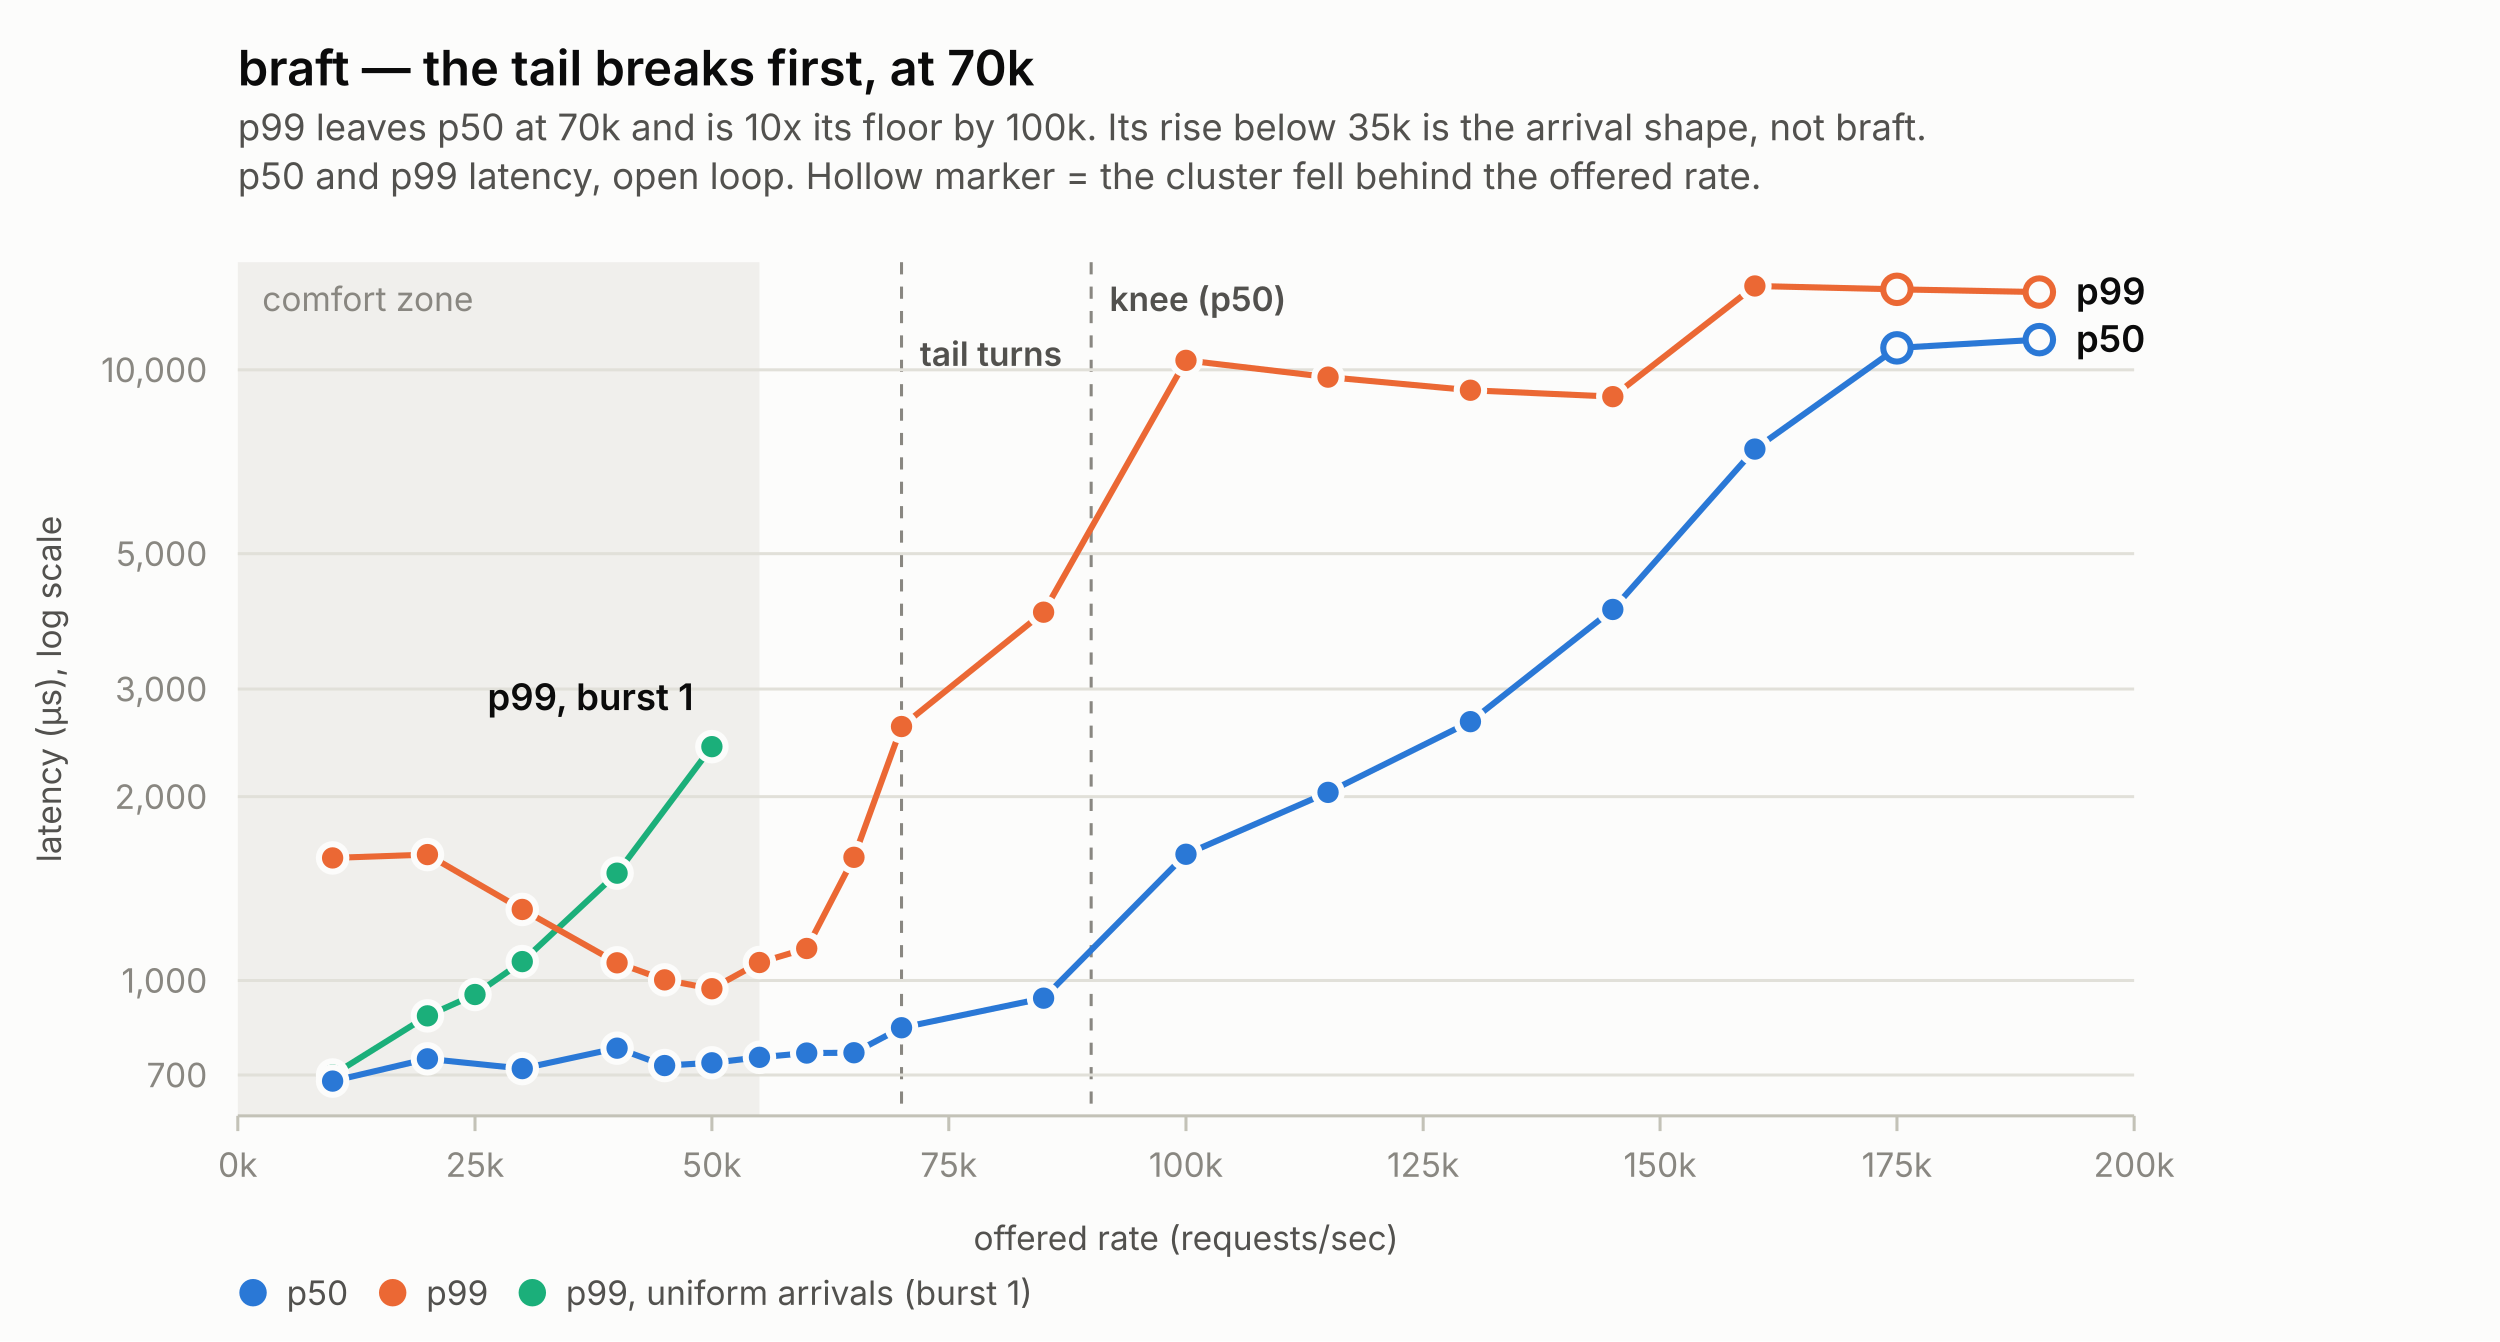
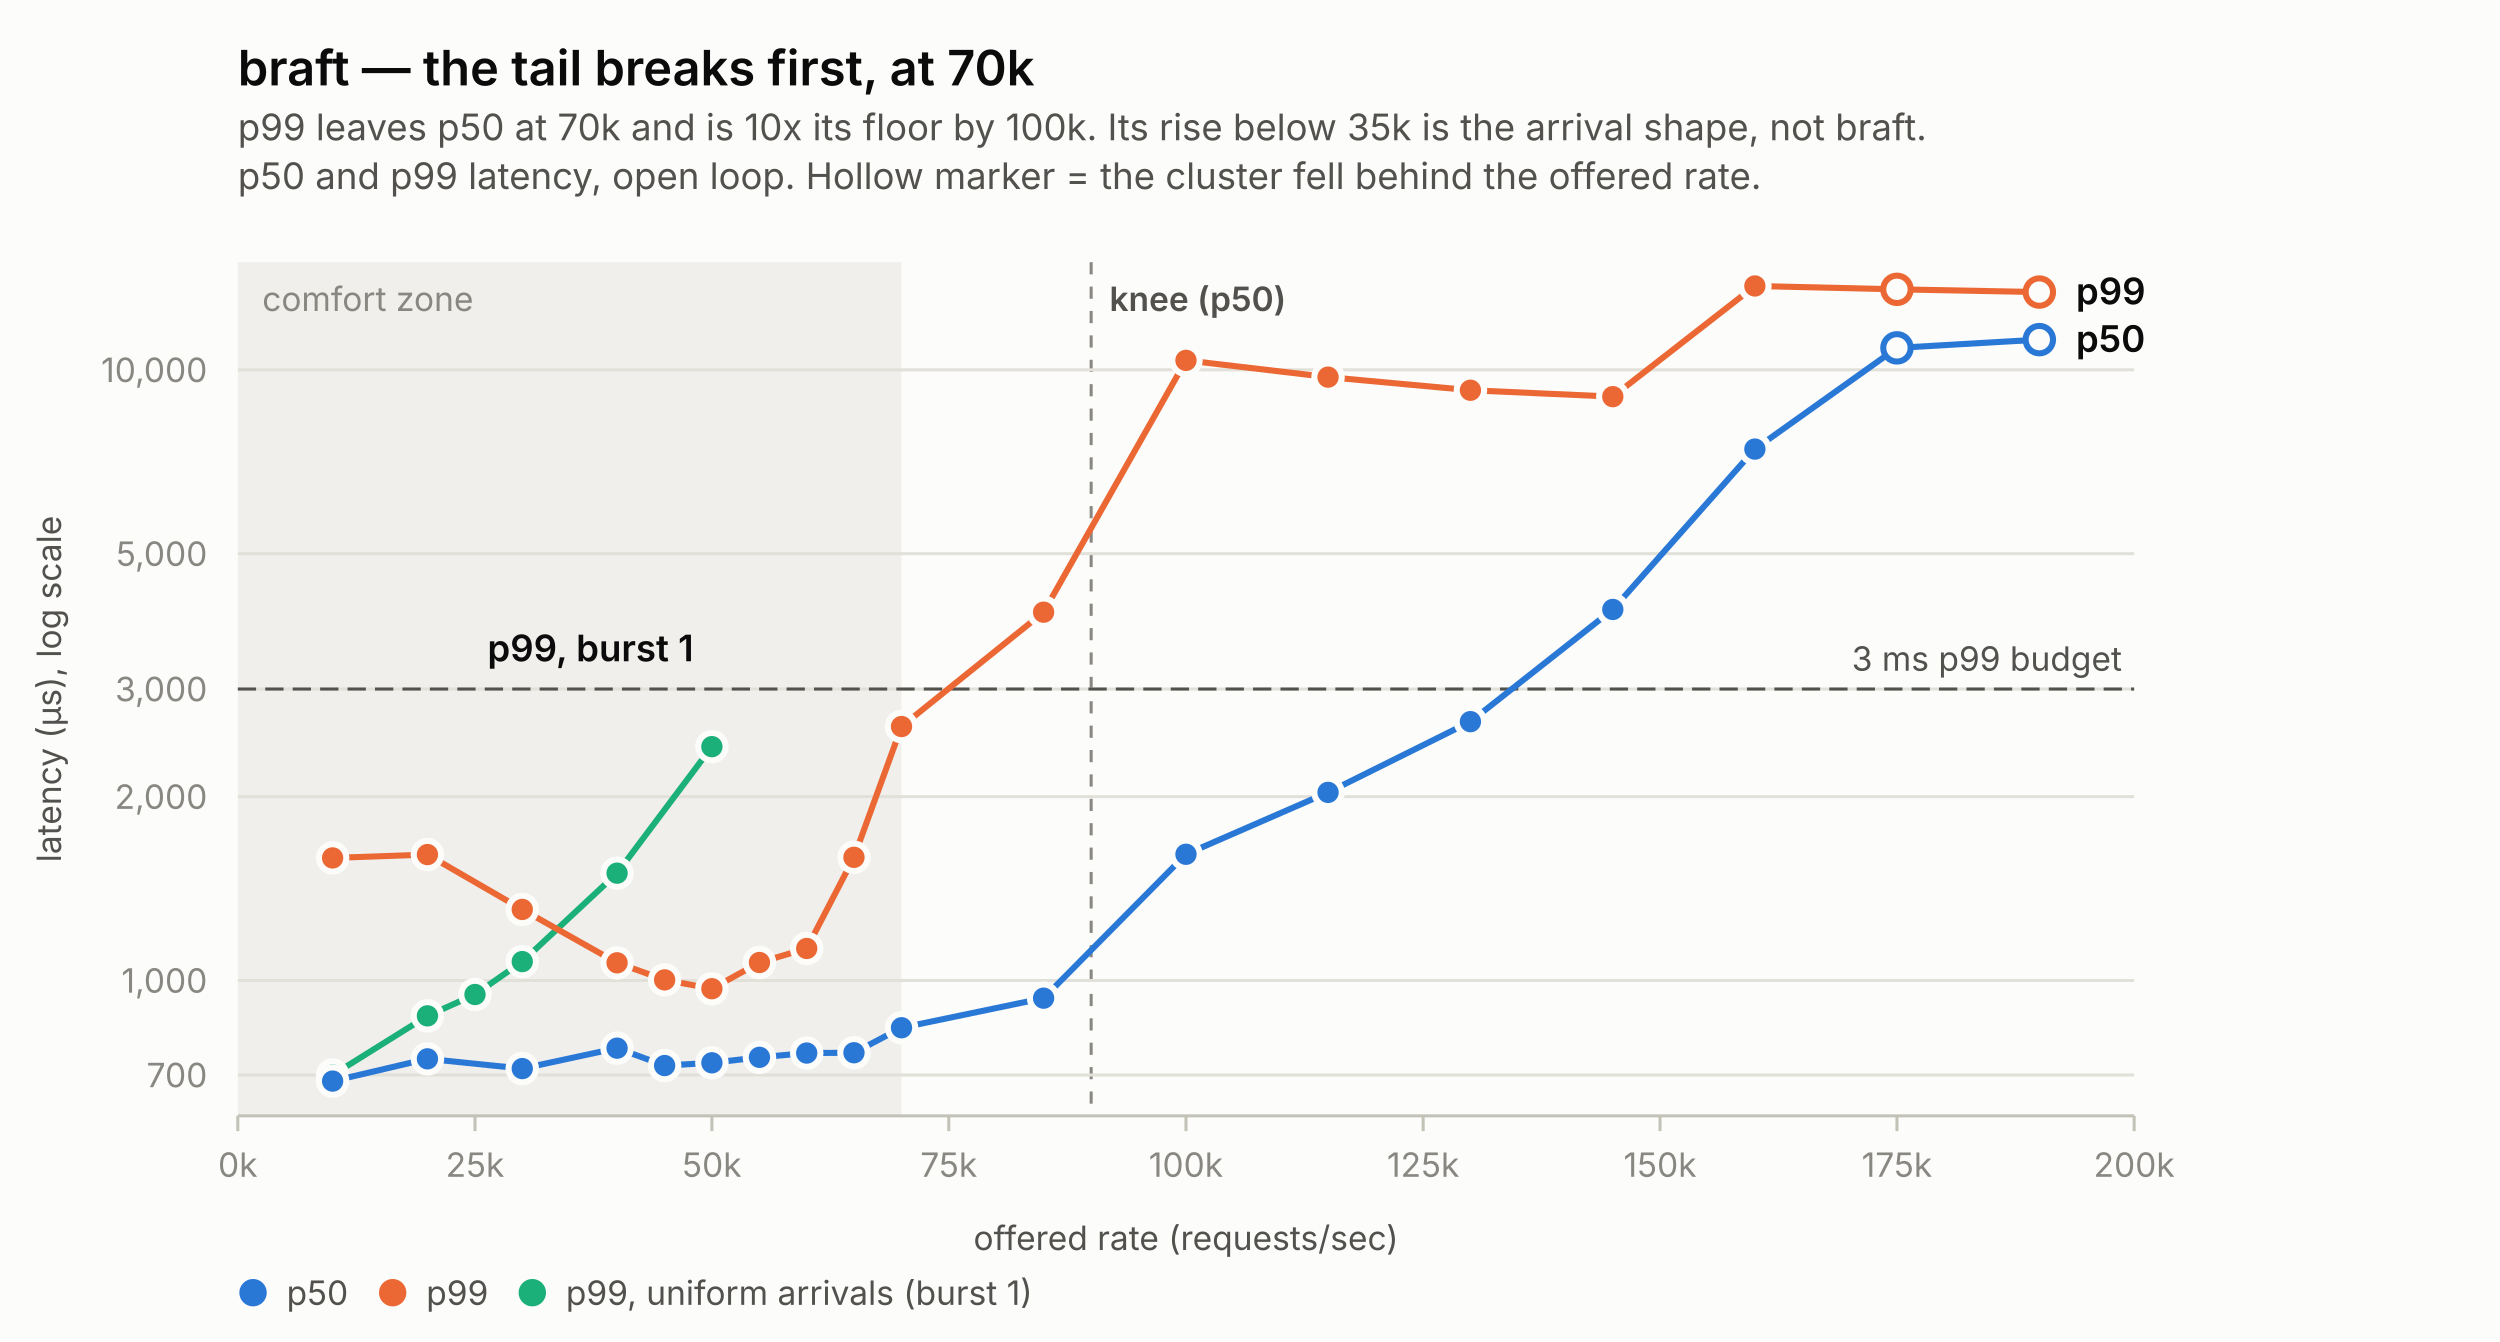
<svg xmlns="http://www.w3.org/2000/svg" width="820" height="440" viewBox="0 0 820 440" font-family="system-ui,-apple-system,&quot;Segoe UI&quot;,sans-serif" role="img" aria-label="braft — the tail breaks first, at 70k">
  <rect width="820" height="440" fill="#fcfcfb" />
  <text x="78" y="28" font-size="16" font-weight="600" fill="#0b0b0b">braft — the tail breaks first, at 70k</text>
  <text x="78" y="46" font-size="12" fill="#52514e">p99 leaves p50 at 70k and is 10x its floor by 100k. Its rise below 35k is the arrival shape, not braft.</text>
  <text x="78" y="62" font-size="12" fill="#52514e">p50 and p99 latency, open loop. Hollow marker = the cluster fell behind the offered rate.</text>
-   <rect x="78" y="86" width="171.1" height="280" fill="#f0efec" />
+   <rect x="78" y="86" width="217.7" height="280" fill="#f0efec" />
  <text x="86" y="102" font-size="11" fill="#898781">comfort zone</text>
-   <line x1="295.7" y1="86" x2="295.7" y2="366" stroke="#898781" stroke-width="1" stroke-dasharray="4 4" />
-   <text x="301.7" y="120" font-size="11" font-weight="600" fill="#52514e">tail turns</text>
  <line x1="357.9" y1="86" x2="357.9" y2="366" stroke="#898781" stroke-width="1" stroke-dasharray="4 4" />
  <text x="363.9" y="102" font-size="11" font-weight="600" fill="#52514e">knee (p50)</text>
  <line x1="78" y1="352.6" x2="700" y2="352.6" stroke="#e1e0d9" stroke-width="1" />
  <text x="68" y="356.6" font-size="11" fill="#898781" text-anchor="end">700</text>
  <line x1="78" y1="321.6" x2="700" y2="321.6" stroke="#e1e0d9" stroke-width="1" />
  <text x="68" y="325.6" font-size="11" fill="#898781" text-anchor="end">1,000</text>
  <line x1="78" y1="261.3" x2="700" y2="261.3" stroke="#e1e0d9" stroke-width="1" />
  <text x="68" y="265.3" font-size="11" fill="#898781" text-anchor="end">2,000</text>
  <line x1="78" y1="226.0" x2="700" y2="226.0" stroke="#e1e0d9" stroke-width="1" />
  <text x="68" y="230.0" font-size="11" fill="#898781" text-anchor="end">3,000</text>
  <line x1="78" y1="181.6" x2="700" y2="181.6" stroke="#e1e0d9" stroke-width="1" />
  <text x="68" y="185.6" font-size="11" fill="#898781" text-anchor="end">5,000</text>
  <line x1="78" y1="121.3" x2="700" y2="121.3" stroke="#e1e0d9" stroke-width="1" />
  <text x="68" y="125.3" font-size="11" fill="#898781" text-anchor="end">10,000</text>
  <text x="20" y="226" font-size="11" fill="#52514e" text-anchor="middle" transform="rotate(-90 20 226)">latency (µs), log scale</text>
  <line x1="78" y1="366" x2="700" y2="366" stroke="#c3c2b7" stroke-width="1" />
  <line x1="78.0" y1="366" x2="78.0" y2="371" stroke="#c3c2b7" stroke-width="1" />
  <text x="78.0" y="386" font-size="11" fill="#898781" text-anchor="middle">0k</text>
  <line x1="155.8" y1="366" x2="155.8" y2="371" stroke="#c3c2b7" stroke-width="1" />
  <text x="155.8" y="386" font-size="11" fill="#898781" text-anchor="middle">25k</text>
  <line x1="233.5" y1="366" x2="233.5" y2="371" stroke="#c3c2b7" stroke-width="1" />
  <text x="233.5" y="386" font-size="11" fill="#898781" text-anchor="middle">50k</text>
  <line x1="311.2" y1="366" x2="311.2" y2="371" stroke="#c3c2b7" stroke-width="1" />
  <text x="311.2" y="386" font-size="11" fill="#898781" text-anchor="middle">75k</text>
  <line x1="389.0" y1="366" x2="389.0" y2="371" stroke="#c3c2b7" stroke-width="1" />
  <text x="389.0" y="386" font-size="11" fill="#898781" text-anchor="middle">100k</text>
  <line x1="466.8" y1="366" x2="466.8" y2="371" stroke="#c3c2b7" stroke-width="1" />
  <text x="466.8" y="386" font-size="11" fill="#898781" text-anchor="middle">125k</text>
  <line x1="544.5" y1="366" x2="544.5" y2="371" stroke="#c3c2b7" stroke-width="1" />
  <text x="544.5" y="386" font-size="11" fill="#898781" text-anchor="middle">150k</text>
  <line x1="622.2" y1="366" x2="622.2" y2="371" stroke="#c3c2b7" stroke-width="1" />
  <text x="622.2" y="386" font-size="11" fill="#898781" text-anchor="middle">175k</text>
  <line x1="700.0" y1="366" x2="700.0" y2="371" stroke="#c3c2b7" stroke-width="1" />
  <text x="700.0" y="386" font-size="11" fill="#898781" text-anchor="middle">200k</text>
  <text x="389" y="410" font-size="11" fill="#52514e" text-anchor="middle">offered rate (requests/sec)</text>
+   <line x1="78" y1="226.0" x2="700" y2="226.0" stroke="#52514e" stroke-width="1" stroke-dasharray="6 3" />
+   <text x="696.0" y="220.0" font-size="11" fill="#52514e" text-anchor="end">3 ms p99 budget</text>
  <path d="M109.1,352.6 L140.2,333.2 L155.8,326.2 L171.3,315.4 L202.4,286.4 L233.5,244.9" fill="none" stroke="#1baf7a" stroke-width="2" stroke-linejoin="round" stroke-linecap="round" />
  <circle cx="109.1" cy="352.6" r="4.5" fill="#1baf7a" stroke="#fcfcfb" stroke-width="2" />
  <circle cx="140.2" cy="333.2" r="4.5" fill="#1baf7a" stroke="#fcfcfb" stroke-width="2" />
  <circle cx="155.8" cy="326.2" r="4.5" fill="#1baf7a" stroke="#fcfcfb" stroke-width="2" />
  <circle cx="171.3" cy="315.4" r="4.5" fill="#1baf7a" stroke="#fcfcfb" stroke-width="2" />
  <circle cx="202.4" cy="286.4" r="4.5" fill="#1baf7a" stroke="#fcfcfb" stroke-width="2" />
  <circle cx="233.5" cy="244.9" r="4.5" fill="#1baf7a" stroke="#fcfcfb" stroke-width="2" />
-   <text x="227.5" y="232.9" font-size="12" font-weight="600" fill="#0b0b0b" text-anchor="end">p99, burst 1</text>
+   <text x="227.5" y="216.9" font-size="12" font-weight="600" fill="#0b0b0b" text-anchor="end">p99, burst 1</text>
  <path d="M109.1,281.4 L140.2,280.3 L171.3,298.3 L202.4,315.8 L218.0,321.4 L233.5,324.3 L249.1,315.7 L264.6,311.1 L280.1,281.2 L295.7,238.3 L342.3,200.8 L389.0,118.2 L435.6,123.7 L482.3,128.0 L529.0,130.1 L575.6,93.8 L622.2,94.9 L668.9,95.8" fill="none" stroke="#eb6834" stroke-width="2" stroke-linejoin="round" stroke-linecap="round" />
  <circle cx="109.1" cy="281.4" r="4.5" fill="#eb6834" stroke="#fcfcfb" stroke-width="2" />
  <circle cx="140.2" cy="280.3" r="4.5" fill="#eb6834" stroke="#fcfcfb" stroke-width="2" />
  <circle cx="171.3" cy="298.3" r="4.5" fill="#eb6834" stroke="#fcfcfb" stroke-width="2" />
  <circle cx="202.4" cy="315.8" r="4.5" fill="#eb6834" stroke="#fcfcfb" stroke-width="2" />
  <circle cx="218.0" cy="321.4" r="4.5" fill="#eb6834" stroke="#fcfcfb" stroke-width="2" />
  <circle cx="233.5" cy="324.3" r="4.5" fill="#eb6834" stroke="#fcfcfb" stroke-width="2" />
  <circle cx="249.1" cy="315.7" r="4.5" fill="#eb6834" stroke="#fcfcfb" stroke-width="2" />
  <circle cx="264.6" cy="311.1" r="4.5" fill="#eb6834" stroke="#fcfcfb" stroke-width="2" />
  <circle cx="280.1" cy="281.2" r="4.5" fill="#eb6834" stroke="#fcfcfb" stroke-width="2" />
  <circle cx="295.7" cy="238.3" r="4.5" fill="#eb6834" stroke="#fcfcfb" stroke-width="2" />
  <circle cx="342.3" cy="200.8" r="4.5" fill="#eb6834" stroke="#fcfcfb" stroke-width="2" />
  <circle cx="389.0" cy="118.2" r="4.5" fill="#eb6834" stroke="#fcfcfb" stroke-width="2" />
  <circle cx="435.6" cy="123.7" r="4.5" fill="#eb6834" stroke="#fcfcfb" stroke-width="2" />
  <circle cx="482.3" cy="128.0" r="4.5" fill="#eb6834" stroke="#fcfcfb" stroke-width="2" />
  <circle cx="529.0" cy="130.1" r="4.5" fill="#eb6834" stroke="#fcfcfb" stroke-width="2" />
  <circle cx="575.6" cy="93.8" r="4.5" fill="#eb6834" stroke="#fcfcfb" stroke-width="2" />
  <circle cx="622.2" cy="94.9" r="4.5" fill="#fcfcfb" stroke="#eb6834" stroke-width="2" />
  <circle cx="668.9" cy="95.8" r="4.5" fill="#fcfcfb" stroke="#eb6834" stroke-width="2" />
  <text x="680.9" y="99.8" font-size="12" font-weight="600" fill="#0b0b0b">p99</text>
  <path d="M109.1,354.6 L140.2,347.3 L171.3,350.5 L202.4,343.8 L218.0,349.5 L233.5,348.6 L249.1,346.8 L264.6,345.4 L280.1,345.3 L295.7,337.1 L342.3,327.4 L389.0,280.2 L435.6,259.9 L482.3,236.7 L529.0,199.9 L575.6,147.3 L622.2,114.1 L668.9,111.4" fill="none" stroke="#2a78d6" stroke-width="2" stroke-linejoin="round" stroke-linecap="round" />
  <circle cx="109.1" cy="354.6" r="4.5" fill="#2a78d6" stroke="#fcfcfb" stroke-width="2" />
  <circle cx="140.2" cy="347.3" r="4.5" fill="#2a78d6" stroke="#fcfcfb" stroke-width="2" />
  <circle cx="171.3" cy="350.5" r="4.5" fill="#2a78d6" stroke="#fcfcfb" stroke-width="2" />
  <circle cx="202.4" cy="343.8" r="4.5" fill="#2a78d6" stroke="#fcfcfb" stroke-width="2" />
  <circle cx="218.0" cy="349.5" r="4.5" fill="#2a78d6" stroke="#fcfcfb" stroke-width="2" />
  <circle cx="233.5" cy="348.6" r="4.5" fill="#2a78d6" stroke="#fcfcfb" stroke-width="2" />
  <circle cx="249.1" cy="346.8" r="4.5" fill="#2a78d6" stroke="#fcfcfb" stroke-width="2" />
  <circle cx="264.6" cy="345.4" r="4.5" fill="#2a78d6" stroke="#fcfcfb" stroke-width="2" />
  <circle cx="280.1" cy="345.3" r="4.5" fill="#2a78d6" stroke="#fcfcfb" stroke-width="2" />
  <circle cx="295.7" cy="337.1" r="4.5" fill="#2a78d6" stroke="#fcfcfb" stroke-width="2" />
  <circle cx="342.3" cy="327.4" r="4.5" fill="#2a78d6" stroke="#fcfcfb" stroke-width="2" />
  <circle cx="389.0" cy="280.2" r="4.5" fill="#2a78d6" stroke="#fcfcfb" stroke-width="2" />
  <circle cx="435.6" cy="259.9" r="4.5" fill="#2a78d6" stroke="#fcfcfb" stroke-width="2" />
  <circle cx="482.3" cy="236.7" r="4.5" fill="#2a78d6" stroke="#fcfcfb" stroke-width="2" />
  <circle cx="529.0" cy="199.9" r="4.5" fill="#2a78d6" stroke="#fcfcfb" stroke-width="2" />
  <circle cx="575.6" cy="147.3" r="4.5" fill="#2a78d6" stroke="#fcfcfb" stroke-width="2" />
  <circle cx="622.2" cy="114.1" r="4.5" fill="#fcfcfb" stroke="#2a78d6" stroke-width="2" />
  <circle cx="668.9" cy="111.4" r="4.5" fill="#fcfcfb" stroke="#2a78d6" stroke-width="2" />
  <text x="680.9" y="115.4" font-size="12" font-weight="600" fill="#0b0b0b">p50</text>
  <circle cx="83" cy="424" r="4.5" fill="#2a78d6" />
  <text x="94" y="428" font-size="11" fill="#52514e">p50</text>
  <circle cx="128.8" cy="424" r="4.5" fill="#eb6834" />
  <text x="139.8" y="428" font-size="11" fill="#52514e">p99</text>
  <circle cx="174.6" cy="424" r="4.5" fill="#1baf7a" />
  <text x="185.6" y="428" font-size="11" fill="#52514e">p99, uniform arrivals (burst 1)</text>
</svg>
